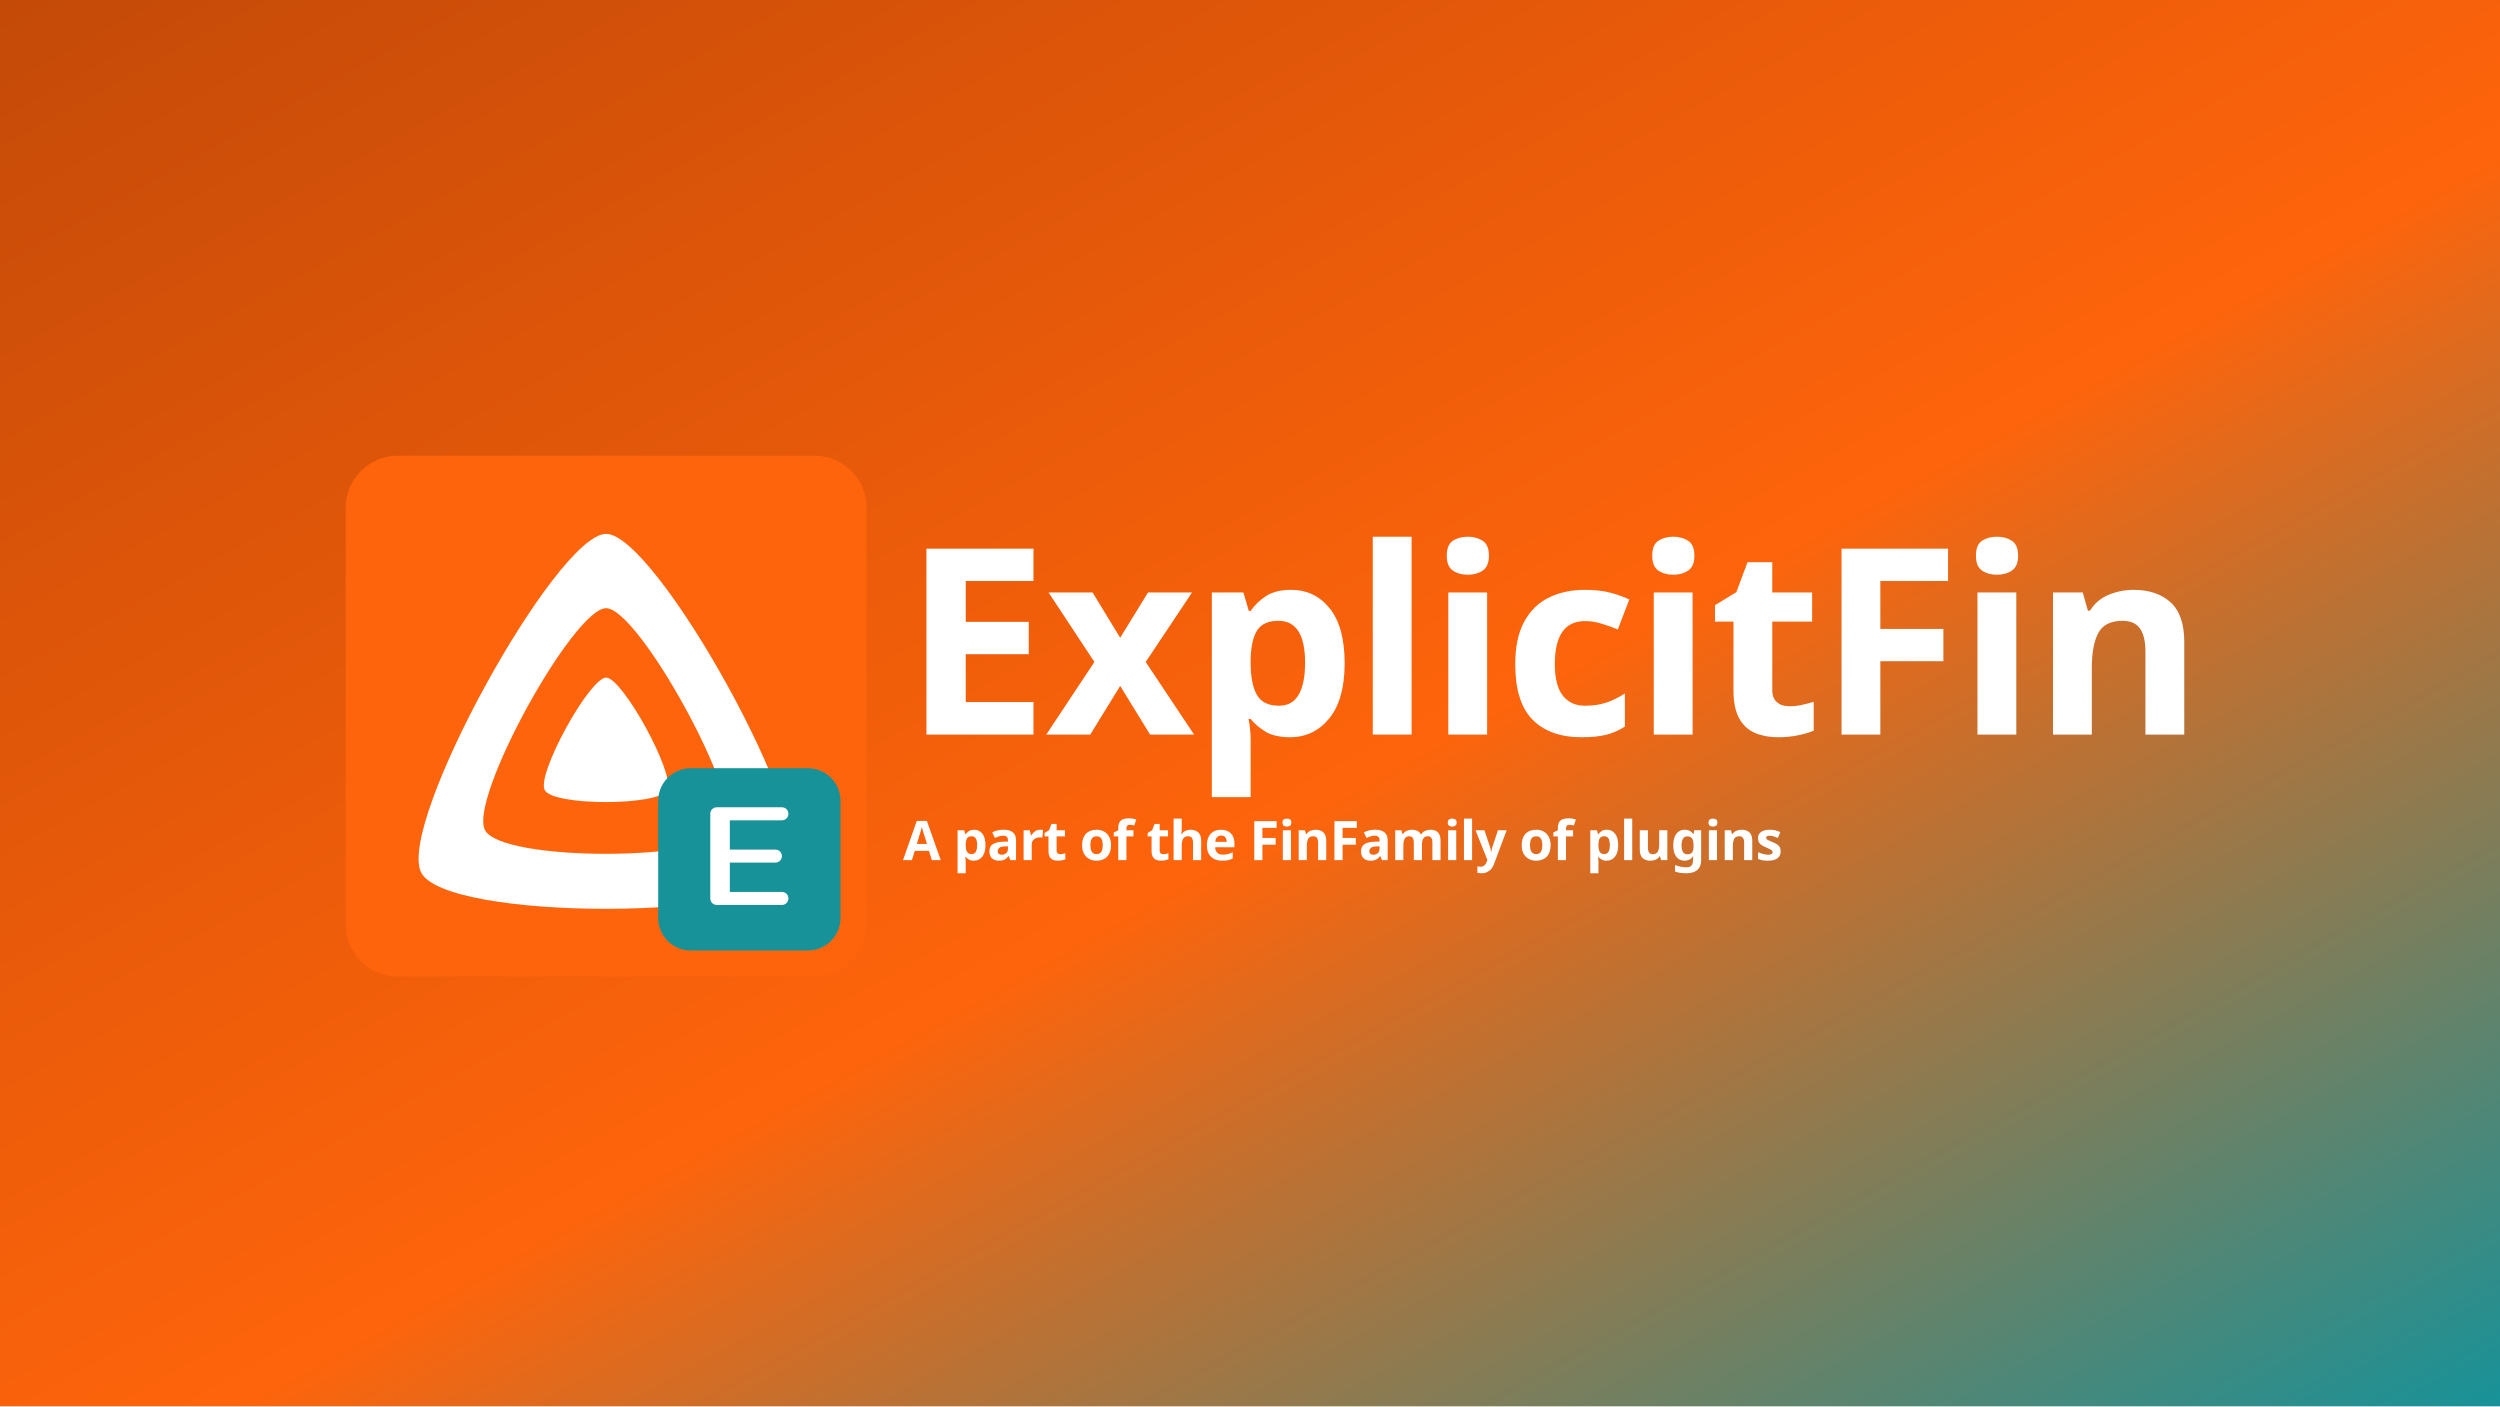
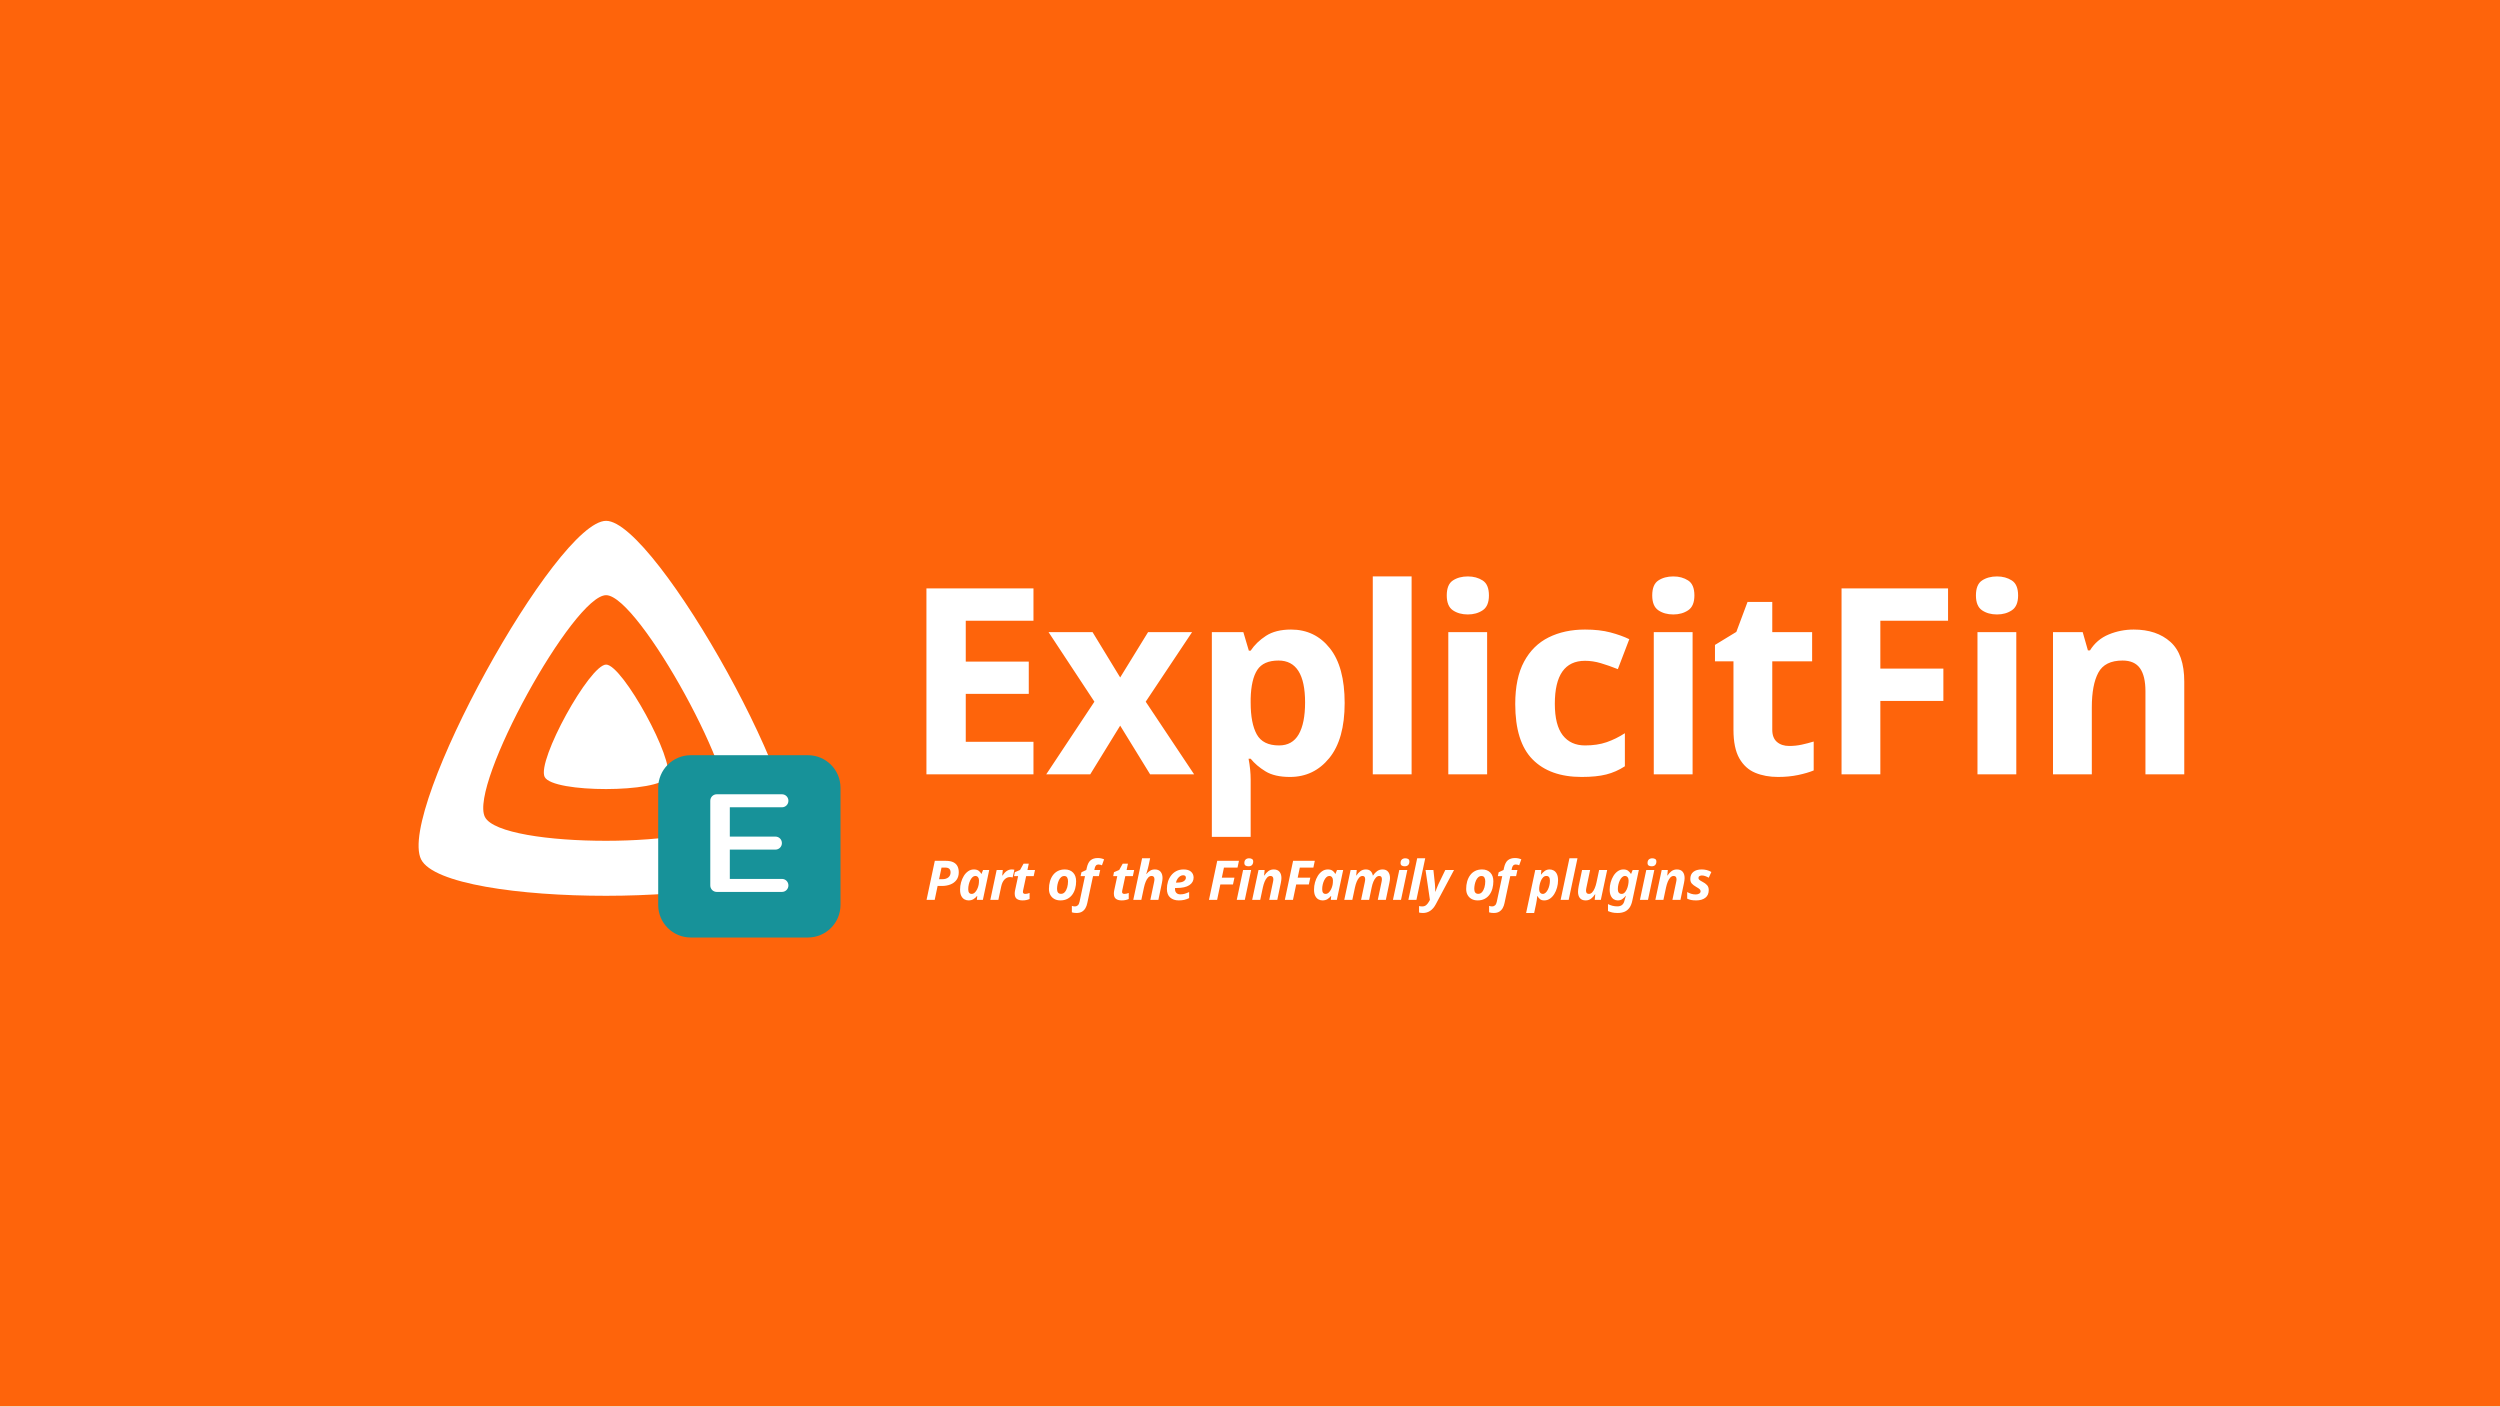
<svg xmlns="http://www.w3.org/2000/svg" width="1920" height="1080" viewBox="0 0 1920 1080">
  <defs>
-     <linearGradient id="g" x1="0" y1="0" x2="1" y2="1">
-       <stop offset="0%" stop-color="#c44a08" />
-       <stop offset="55%" stop-color="#fe640b" />
-       <stop offset="100%" stop-color="#179299" />
-     </linearGradient>
    <style type="text/css">
      .title {
        font-family: "Nunito", "Quicksand", "Comfortaa", "Arial Rounded MT Bold", ui-rounded, sans-serif;
        font-weight: 700;
        font-size: 200px;
        fill: #ffffff;
        letter-spacing: -0.015em;
      }
      .tagline {
        font-family: "Nunito", "Quicksand", "Comfortaa", "Arial Rounded MT Bold", ui-rounded, sans-serif;
        font-weight: 700;
+         font-style: italic;
        font-size: 42px;
        fill: #ffffff;
        letter-spacing: -0.015em;
      }
    </style>
  </defs>
-   <rect width="1920" height="1080" fill="url(#g)" />
+   <rect width="1920" height="1080" fill="#fe640b" />
  <g transform="translate(960, 540)">
-     <g transform="translate(-694.50, -190.00)">
+     <g transform="translate(-694.50, -200.00)">
      <g transform="translate(-40.00, -40.00) scale(10.0)">
        <rect width="40" height="40" x="4" y="4" rx="4" fill="#fe640b" />
        <path fill="#ffffff" d="M 24 10 C 20.19 10 7.92 32.24 9.79 36 C 11.66 39.75 36.36 39.71 38.21 36 C 40.25 32.29 27.81 10 24 10 Z M 33.31 32.74 C 32.1 35.17 15.92 35.2 14.69 32.74 C 13.46 30.28 21.5 15.71 24 15.71 C 26.5 15.71 34.52 30.31 33.31 32.74 Z M 24 21.04 C 22.74 21.04 18.66 28.42 19.28 29.67 C 19.9 30.92 28.1 30.9 28.71 29.67 C 29.32 28.44 25.26 21.04 24 21.04 Z" />
        <rect width="14" height="14" x="28" y="28" rx="2.5" fill="#179299" />
        <path fill="#ffffff" d="M 32 31.5 C 32 31.22 32.22 31 32.5 31 H 37.5 C 37.78 31 38 31.22 38 31.5 C 38 31.78 37.78 32 37.5 32 H 33.5 V 34.25 H 37 C 37.28 34.25 37.5 34.47 37.5 34.75 C 37.5 35.03 37.28 35.25 37 35.25 H 33.5 V 37.5 H 37.5 C 37.78 37.5 38 37.72 38 38 C 38 38.28 37.78 38.5 37.5 38.5 H 32.5 C 32.22 38.5 32 38.28 32 38 Z" />
      </g>
-       <text class="title" x="428.00" y="59.00" dominant-baseline="hanging">ExplicitFin</text>
-       <text class="tagline" x="428.00" y="278.00" dominant-baseline="hanging">A part of the FinFamily of plugins</text>
+       <text class="title" x="428.00" y="99.50" dominant-baseline="hanging">ExplicitFin</text>
+       <text class="tagline" x="445.00" y="318.50" dominant-baseline="hanging">Part of the FinFamily of plugins</text>
    </g>
  </g>
</svg>
